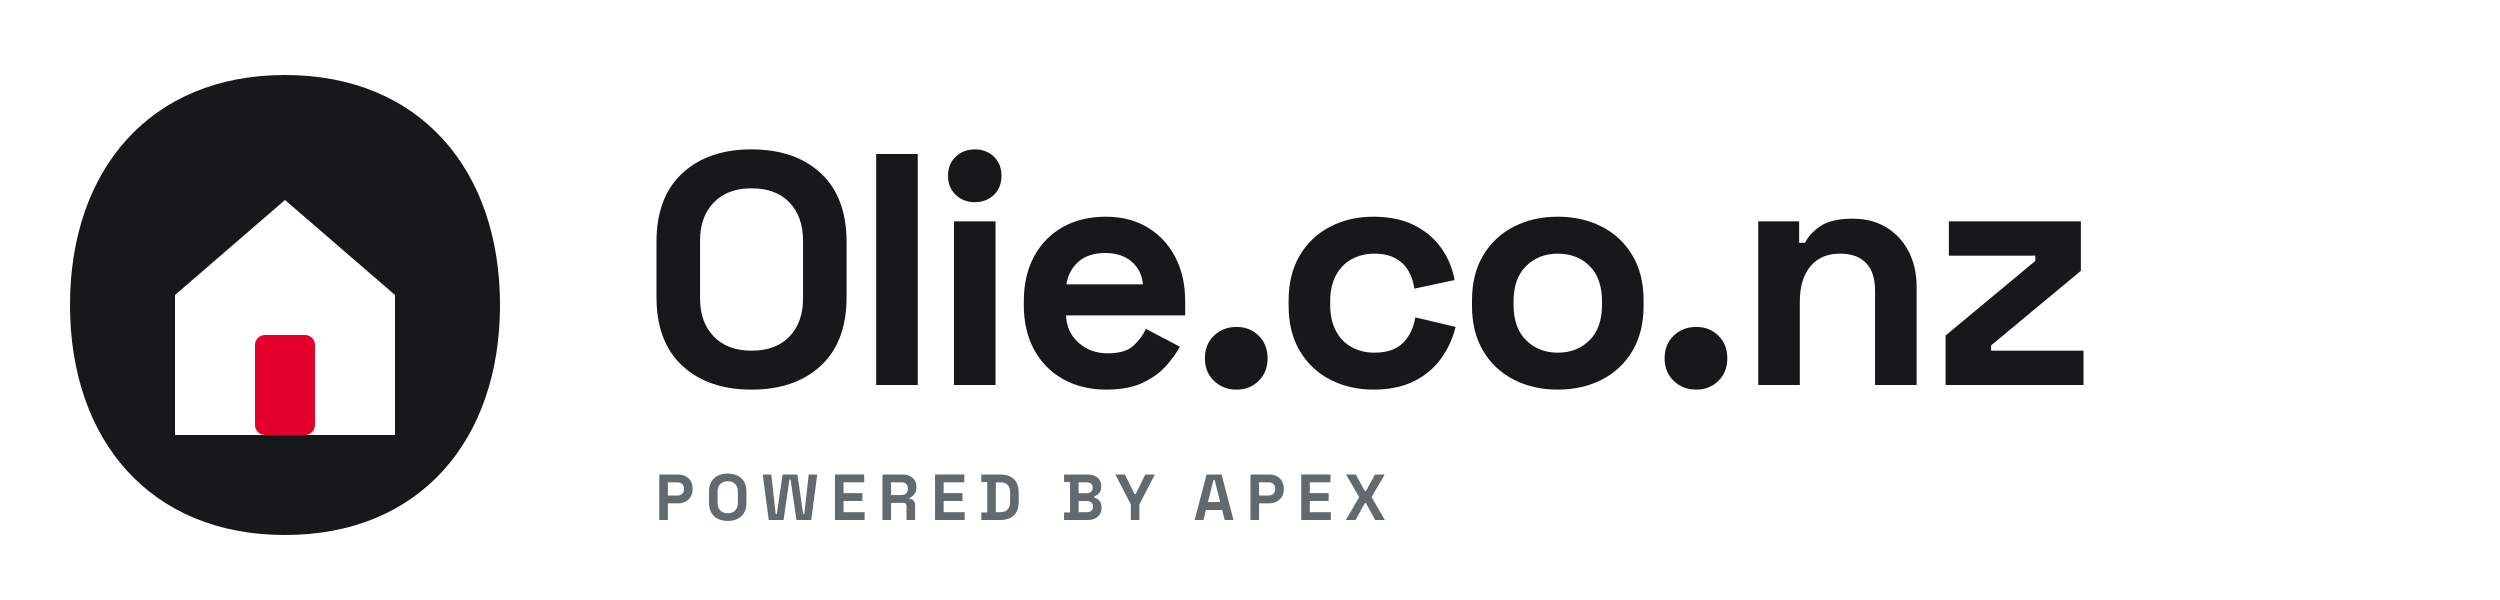
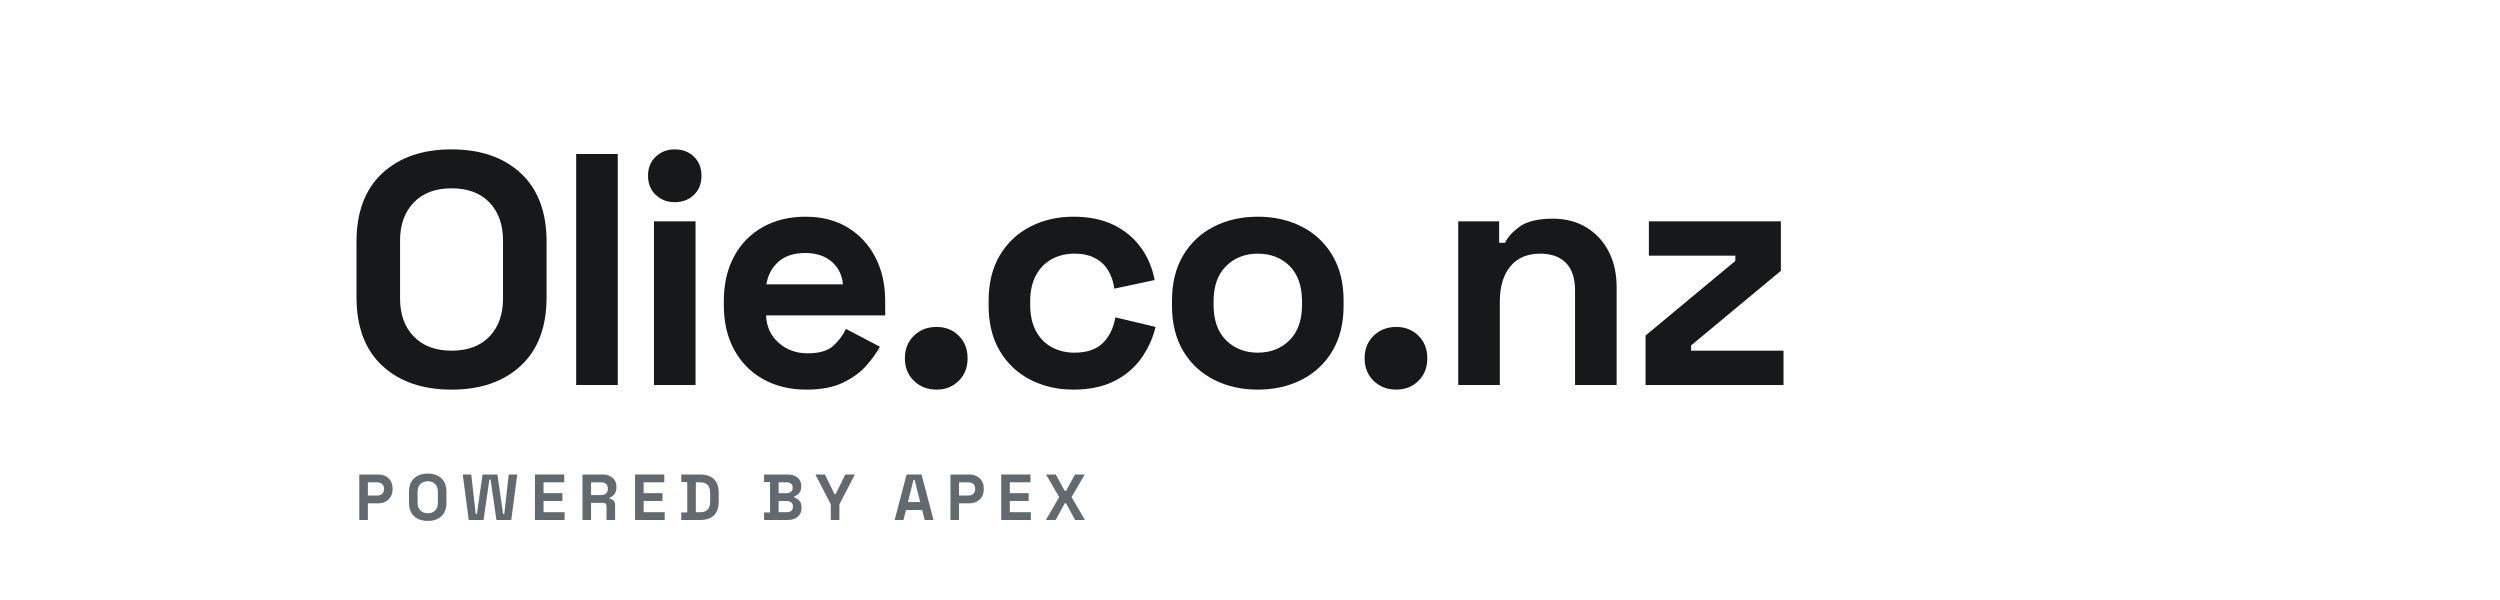
- <svg xmlns="http://www.w3.org/2000/svg" width="1600" height="384" viewBox="0 0 500 120" role="img" aria-label="Olie.co.nz — Powered by Apex">
-   <g transform="translate(7 10)">
-     <path d="M50 5C23 5 7 24 7 51s16 46 43 46 43-19 43-46S77 5 50 5ZM50 30 72 49V77H28V49Z" fill="#16181A" fill-rule="evenodd" />
-     <rect x="44" y="57" width="12" height="20" rx="2" fill="#E4002B" />
-   </g>
+ <svg xmlns="http://www.w3.org/2000/svg" width="1600" height="384" viewBox="120 0 380 120" role="img" aria-label="Olie.co.nz — Powered by Apex">
  <g fill="#16181A">
    <path transform="translate(128 77) scale(0.066 -0.066)" d="M338 -14Q206 -14 128 58.5Q50 131 50 266L50 434Q50 569 128 641.5Q206 714 338 714Q470 714 548 641.5Q626 569 626 434L626 266Q626 131 548 58.5Q470 -14 338 -14ZM338 104Q412 104 453 147Q494 190 494 262L494 438Q494 510 453 553Q412 596 338 596Q265 596 223.5 553Q182 510 182 438L182 262Q182 190 223.5 147Q265 104 338 104Z" />
    <path transform="translate(170.616 77) scale(0.066 -0.066)" d="M70 0L70 700L196 700L196 0Z" />
    <path transform="translate(186.172 77) scale(0.066 -0.066)" d="M70 0L70 496L196 496L196 0ZM133 554Q99 554 75.5 576Q52 598 52 634Q52 670 75.5 692Q99 714 133 714Q168 714 191 692Q214 670 214 634Q214 598 191 576Q168 554 133 554Z" />
    <path transform="translate(201.728 77) scale(0.066 -0.066)" d="M296 -14Q222 -14 165.5 17.5Q109 49 77.5 106.5Q46 164 46 242L46 254Q46 332 77 389.5Q108 447 164 478.5Q220 510 294 510Q367 510 421 477.5Q475 445 505 387.5Q535 330 535 254L535 211L174 211Q176 160 212 128Q248 96 300 96Q353 96 378 119Q403 142 416 170L519 116Q505 90 478.5 59.5Q452 29 408 7.5Q364 -14 296 -14ZM175 305L407 305Q403 348 372.5 374Q342 400 293 400Q242 400 212 374Q182 348 175 305Z" />
    <path transform="translate(237.414 77) scale(0.066 -0.066)" d="M150 -14Q109 -14 81.5 12.5Q54 39 54 81Q54 123 81.5 149.5Q109 176 150 176Q190 176 217 149.5Q244 123 244 81Q244 39 217 12.5Q190 -14 150 -14Z" />
    <path transform="translate(254.686 77) scale(0.066 -0.066)" d="M303 -14Q231 -14 172.5 16Q114 46 80 103Q46 160 46 241L46 255Q46 336 80 393Q114 450 172.5 480Q231 510 303 510Q374 510 425 485Q476 460 507.5 416.5Q539 373 549 318L427 292Q423 322 409 346Q395 370 369.5 384Q344 398 306 398Q268 398 237.5 381.5Q207 365 189.5 332.5Q172 300 172 253L172 243Q172 196 189.5 163.5Q207 131 237.5 114.5Q268 98 306 98Q363 98 392.5 127.5Q422 157 430 205L552 176Q539 123 507.5 79.5Q476 36 425 11Q374 -14 303 -14Z" />
    <path transform="translate(291.362 77) scale(0.066 -0.066)" d="M306 -14Q232 -14 173 16Q114 46 80 103Q46 160 46 240L46 256Q46 336 80 393Q114 450 173 480Q232 510 306 510Q380 510 439 480Q498 450 532 393Q566 336 566 256L566 240Q566 160 532 103Q498 46 439 16Q380 -14 306 -14ZM306 98Q364 98 402 135.5Q440 173 440 243L440 253Q440 323 402.5 360.5Q365 398 306 398Q248 398 210 360.5Q172 323 172 253L172 243Q172 173 210 135.5Q248 98 306 98Z" />
    <path transform="translate(329.358 77) scale(0.066 -0.066)" d="M150 -14Q109 -14 81.5 12.5Q54 39 54 81Q54 123 81.5 149.5Q109 176 150 176Q190 176 217 149.5Q244 123 244 81Q244 39 217 12.5Q190 -14 150 -14Z" />
    <path transform="translate(347.026 77) scale(0.066 -0.066)" d="M70 0L70 496L194 496L194 431L212 431Q224 457 257 480.5Q290 504 357 504Q415 504 458.5 477.5Q502 451 526 404.5Q550 358 550 296L550 0L424 0L424 286Q424 342 396.5 370Q369 398 318 398Q260 398 228 359.5Q196 321 196 252L196 0Z" />
    <path transform="translate(385.682 77) scale(0.066 -0.066)" d="M52 0L52 150L324 376L324 392L62 392L62 496L462 496L462 346L190 120L190 104L470 104L470 0Z" />
  </g>
  <g fill="#62696F">
    <path transform="translate(131 104) scale(0.013 -0.013)" d="M66 0L66 700L354 700Q420 700 470.5 673.5Q521 647 549.5 599Q578 551 578 485L578 471Q578 406 548.5 357.5Q519 309 468.5 282.5Q418 256 354 256L198 256L198 0ZM198 376L341 376Q388 376 417 402Q446 428 446 473L446 483Q446 528 417 554Q388 580 341 580L198 580Z" />
    <path transform="translate(141.152 104) scale(0.013 -0.013)" d="M338 -14Q206 -14 128 58.5Q50 131 50 266L50 434Q50 569 128 641.5Q206 714 338 714Q470 714 548 641.5Q626 569 626 434L626 266Q626 131 548 58.5Q470 -14 338 -14ZM338 104Q412 104 453 147Q494 190 494 262L494 438Q494 510 453 553Q412 596 338 596Q265 596 223.5 553Q182 510 182 438L182 262Q182 190 223.5 147Q265 104 338 104Z" />
    <path transform="translate(152.162 104) scale(0.013 -0.013)" d="M122 0L30 700L161 700L229 92L247 92L335 700L563 700L651 92L669 92L737 700L868 700L776 0L548 0L458 622L440 622L350 0Z" />
    <path transform="translate(166.136 104) scale(0.013 -0.013)" d="M66 0L66 700L516 700L516 580L198 580L198 413L488 413L488 293L198 293L198 120L522 120L522 0Z" />
    <path transform="translate(175.638 104) scale(0.013 -0.013)" d="M66 0L66 700L370 700Q436 700 485 677Q534 654 561 612Q588 570 588 513L588 501Q588 438 558 399Q528 360 484 342L484 324Q524 322 546 296.5Q568 271 568 229L568 0L436 0L436 210Q436 234 423.5 249Q411 264 382 264L198 264L198 0ZM198 384L356 384Q403 384 429.5 409.5Q456 435 456 477L456 487Q456 529 430 554.5Q404 580 356 580L198 580Z" />
    <path transform="translate(186.154 104) scale(0.013 -0.013)" d="M66 0L66 700L516 700L516 580L198 580L198 413L488 413L488 293L198 293L198 120L522 120L522 0Z" />
    <path transform="translate(195.656 104) scale(0.013 -0.013)" d="M46 0L46 116L138 116L138 584L46 584L46 700L334 700Q475 700 548.5 628.5Q622 557 622 416L622 284Q622 143 548.5 71.5Q475 0 334 0ZM270 120L336 120Q416 120 453 162Q490 204 490 280L490 420Q490 497 453 538.5Q416 580 336 580L270 580Z" />
    <path transform="translate(206.614 104) scale(0.013 -0.013)" d="" />
    <path transform="translate(212.216 104) scale(0.013 -0.013)" d="M46 0L46 116L138 116L138 584L46 584L46 700L406 700Q470 700 517.5 678.5Q565 657 591.5 617.5Q618 578 618 523L618 513Q618 465 600 434.5Q582 404 557.5 387.5Q533 371 511 364L511 346Q533 340 559 323.5Q585 307 603.5 276Q622 245 622 195L622 185Q622 127 595 85.5Q568 44 520.5 22Q473 0 410 0ZM270 120L394 120Q437 120 463.5 141Q490 162 490 201L490 211Q490 250 464 271Q438 292 394 292L270 292ZM270 412L392 412Q433 412 459.5 433Q486 454 486 491L486 501Q486 539 460 559.5Q434 580 392 580L270 580Z" />
    <path transform="translate(222.966 104) scale(0.013 -0.013)" d="M246 0L246 241L8 700L155 700L303 400L321 400L469 700L616 700L378 241L378 0Z" />
    <path transform="translate(233.248 104) scale(0.013 -0.013)" d="" />
    <path transform="translate(238.694 104) scale(0.013 -0.013)" d="M18 0L202 700L432 700L616 0L480 0L442 154L192 154L154 0ZM223 276L411 276L326 617L308 617Z" />
    <path transform="translate(249.236 104) scale(0.013 -0.013)" d="M66 0L66 700L354 700Q420 700 470.5 673.5Q521 647 549.5 599Q578 551 578 485L578 471Q578 406 548.5 357.5Q519 309 468.5 282.5Q418 256 354 256L198 256L198 0ZM198 376L341 376Q388 376 417 402Q446 428 446 473L446 483Q446 528 417 554Q388 580 341 580L198 580Z" />
    <path transform="translate(259.388 104) scale(0.013 -0.013)" d="M66 0L66 700L516 700L516 580L198 580L198 413L488 413L488 293L198 293L198 120L522 120L522 0Z" />
    <path transform="translate(268.89 104) scale(0.013 -0.013)" d="M22 0L227 353L24 700L174 700L313 447L331 447L470 700L620 700L417 353L622 0L472 0L331 259L313 259L172 0Z" />
  </g>
</svg>
